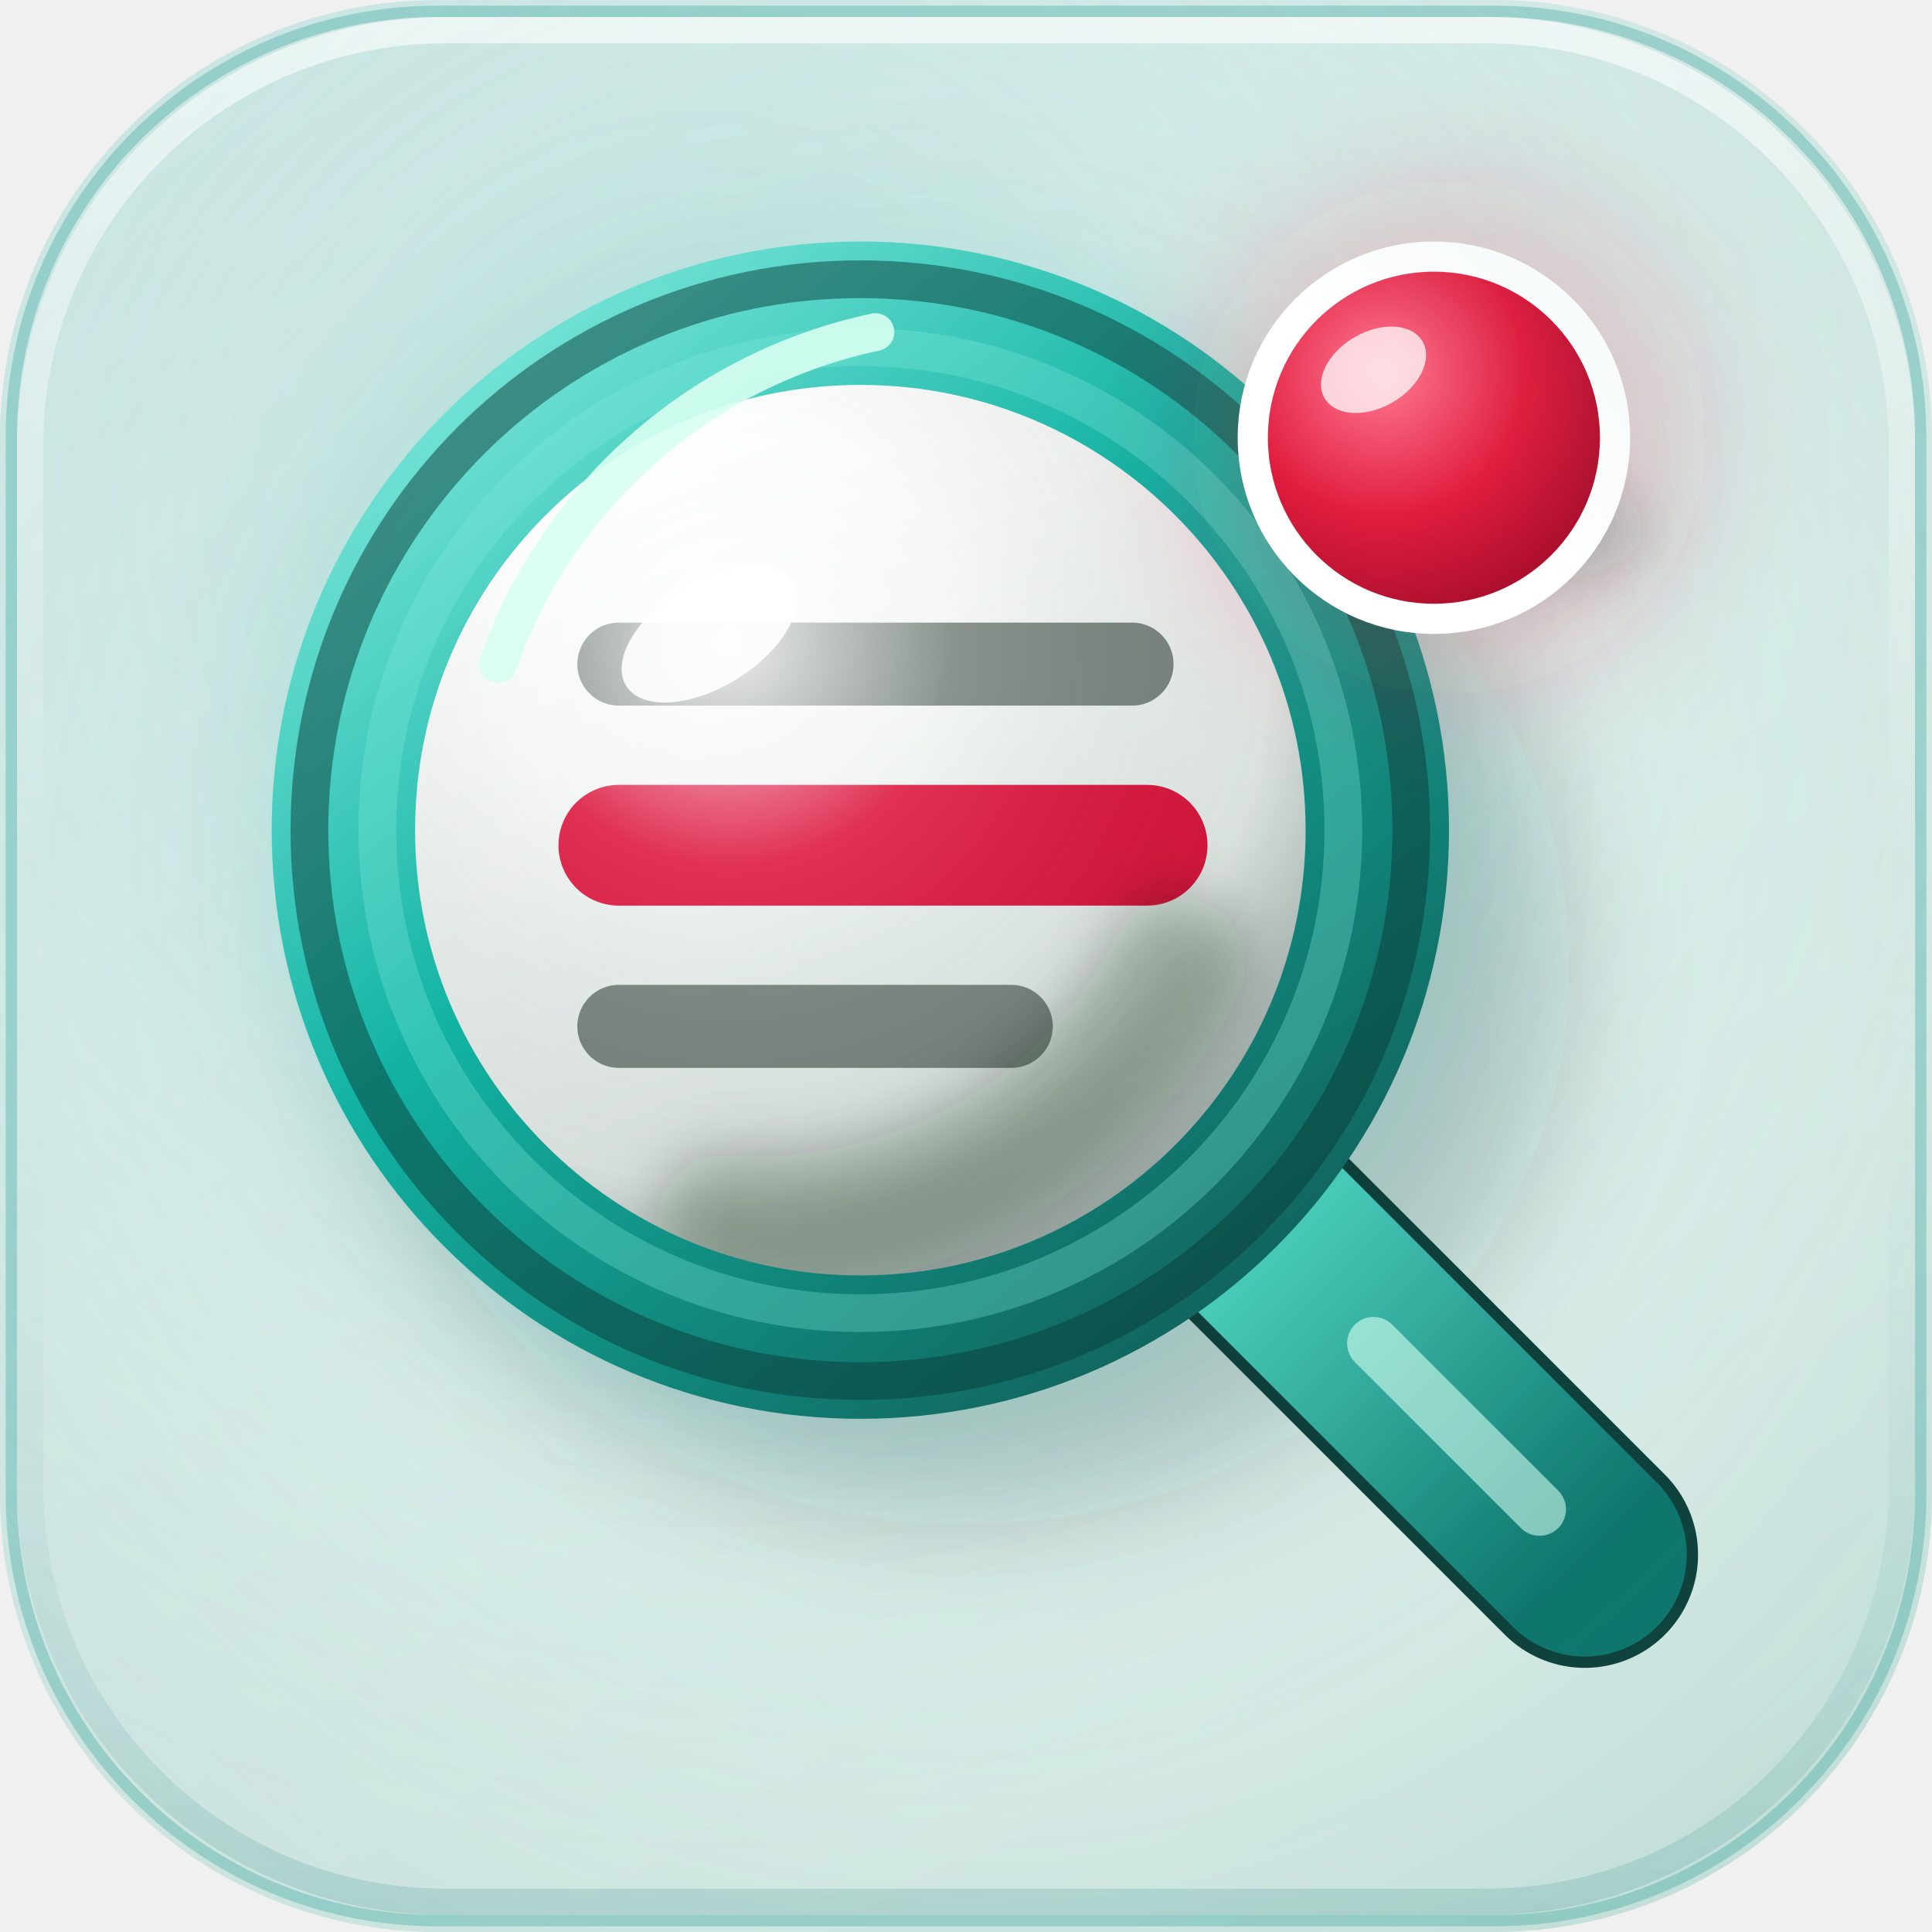
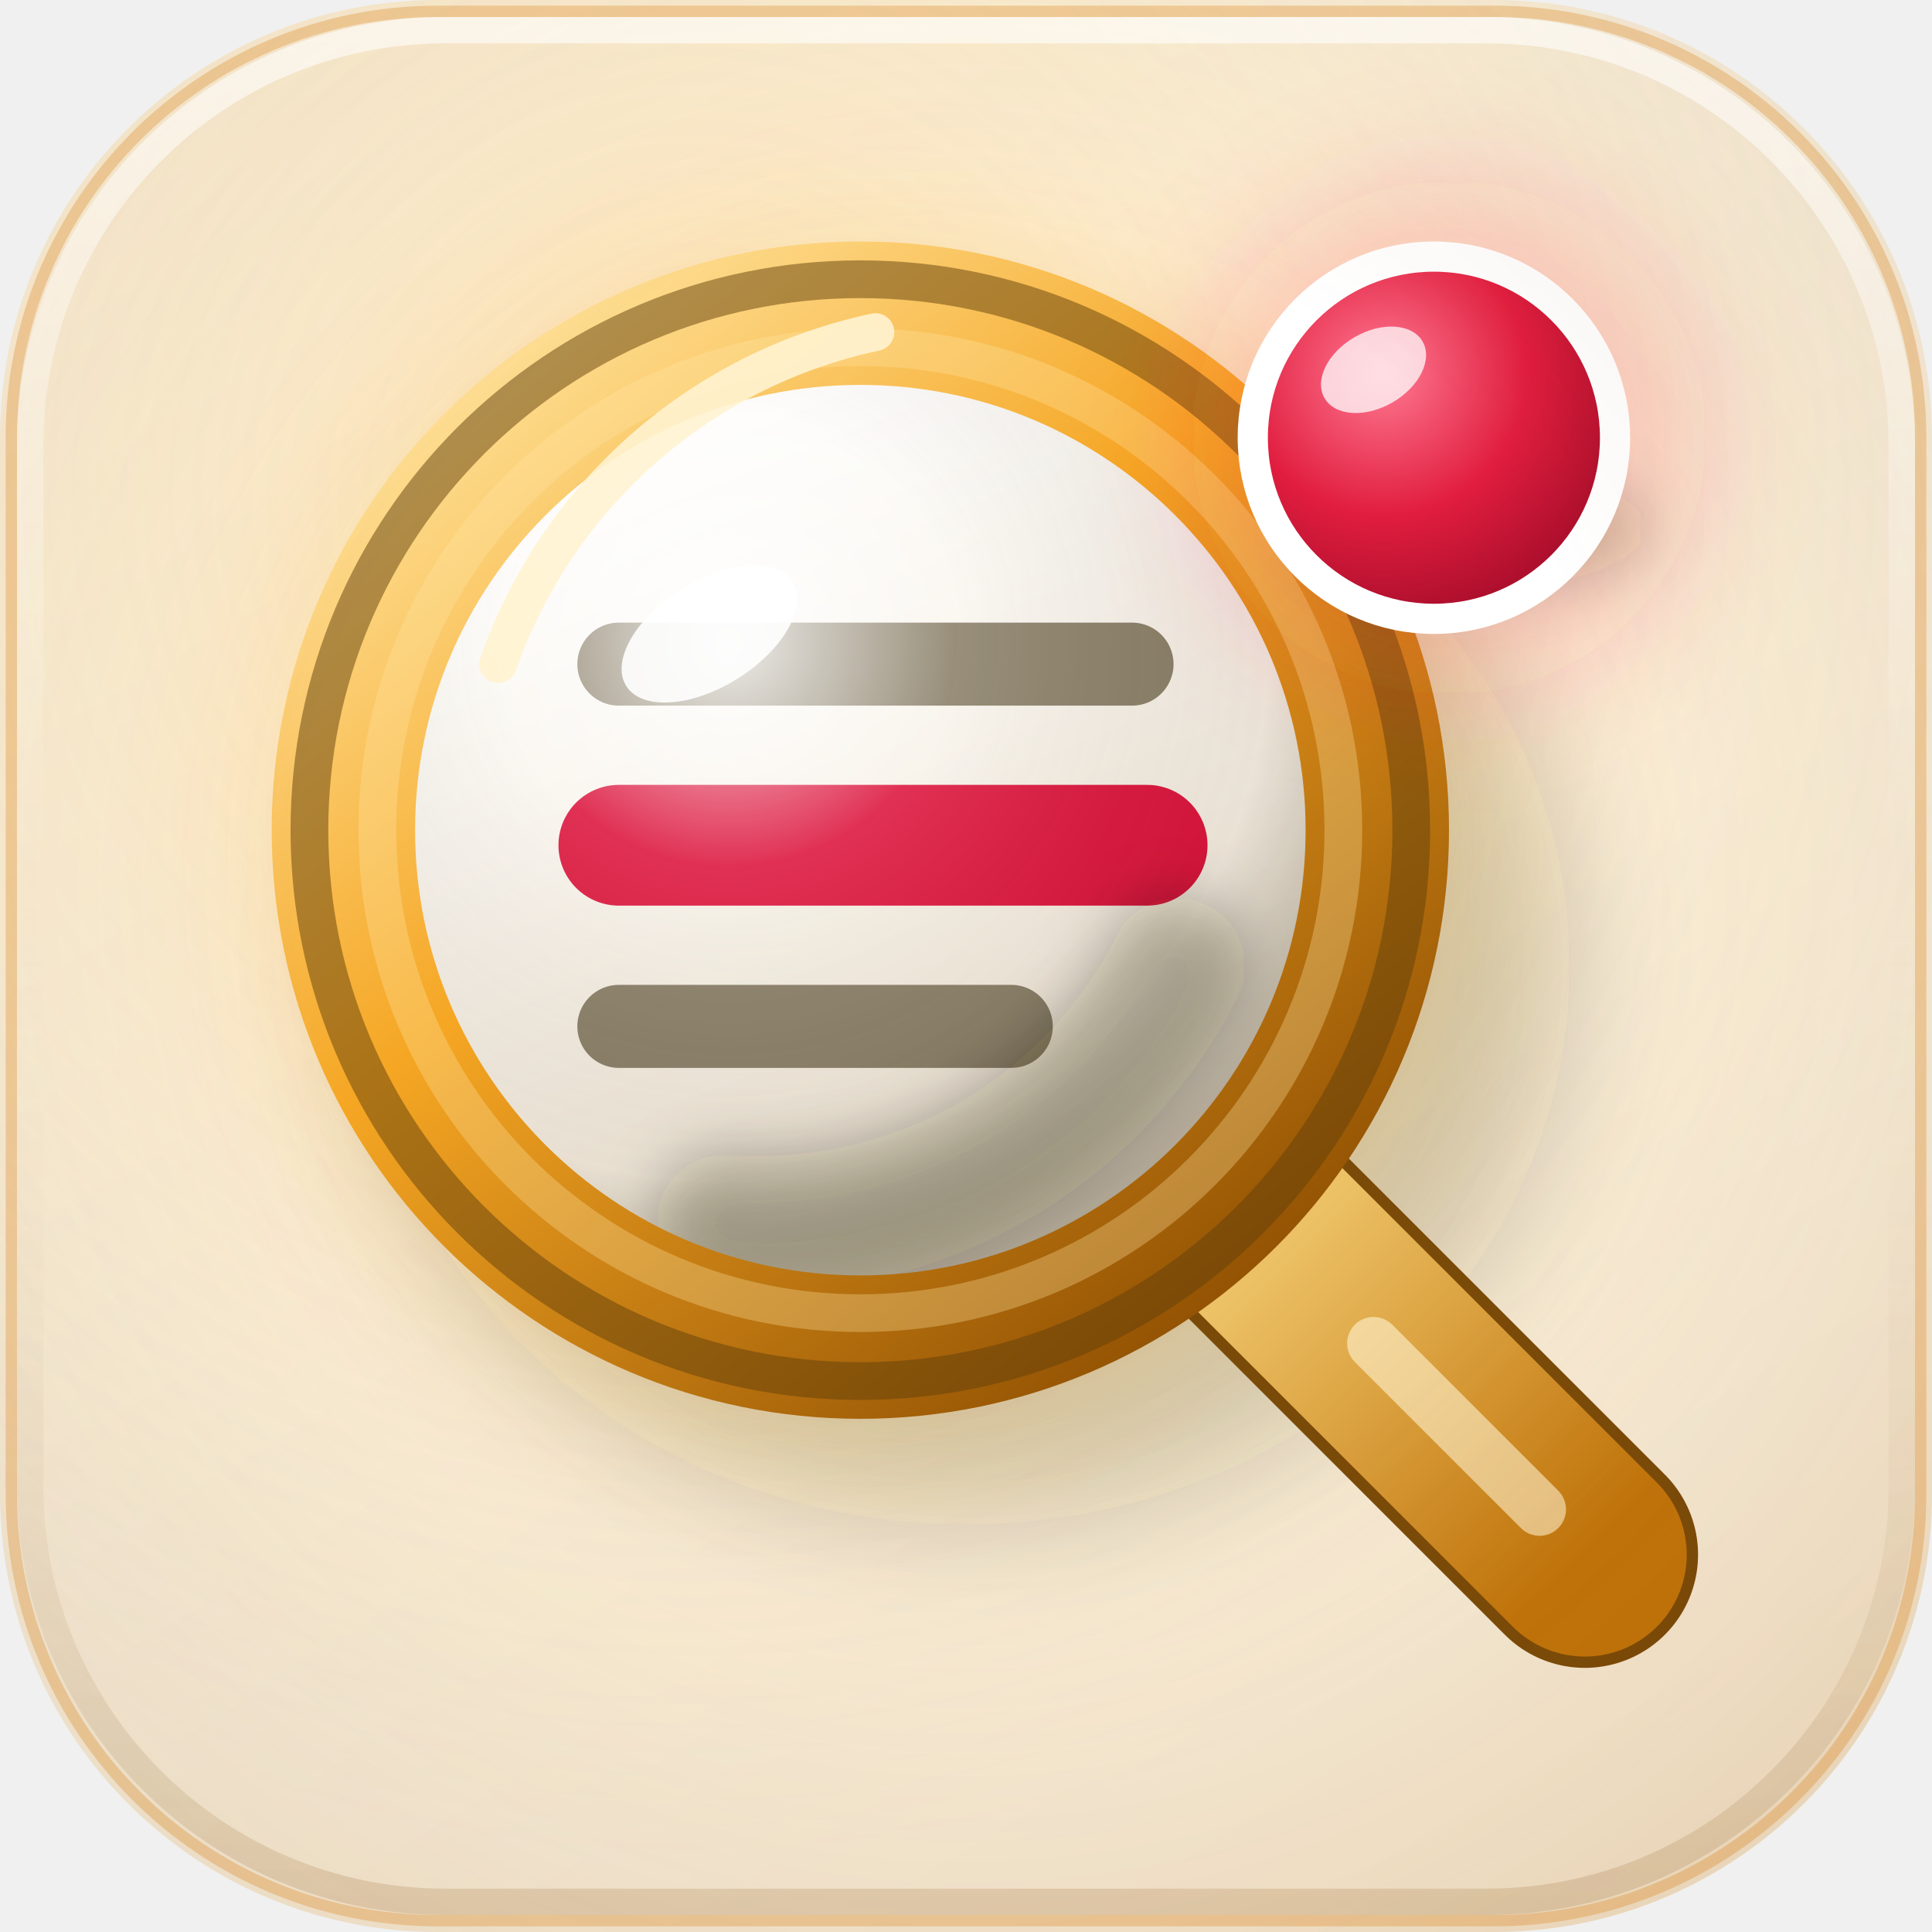
<svg xmlns="http://www.w3.org/2000/svg" viewBox="0 0 256 256" width="256" height="256" role="img" aria-label="Contract Scanner">
  <defs>
    <linearGradient id="tile" x1="0.2" y1="0" x2="0.8" y2="1">
-       <stop offset="0%" stop-color="#f4faf9" />
-       <stop offset="100%" stop-color="#d8ebe6" />
+       <stop offset="0%" stop-color="#fffdf6" />
+       <stop offset="100%" stop-color="#f6e7cf" />
    </linearGradient>
    <radialGradient id="backglow" cx="36%" cy="26%" r="70%">
-       <stop offset="0%" stop-color="#0d9488" stop-opacity="0.20" />
-       <stop offset="100%" stop-color="#0d9488" stop-opacity="0" />
+       <stop offset="0%" stop-color="#f59e0b" stop-opacity="0.22" />
+       <stop offset="100%" stop-color="#f59e0b" stop-opacity="0" />
    </radialGradient>
    <radialGradient id="vignette" cx="50%" cy="46%" r="62%">
-       <stop offset="55%" stop-color="#0f766e" stop-opacity="0" />
-       <stop offset="100%" stop-color="#0f766e" stop-opacity="0.10" />
+       <stop offset="55%" stop-color="#7a4400" stop-opacity="0" />
+       <stop offset="100%" stop-color="#7a4400" stop-opacity="0.10" />
    </radialGradient>
    <linearGradient id="bevel" x1="0" y1="0" x2="0" y2="1">
      <stop offset="0%" stop-color="#ffffff" stop-opacity="0.6" />
      <stop offset="45%" stop-color="#ffffff" stop-opacity="0" />
-       <stop offset="100%" stop-color="#0f766e" stop-opacity="0.16" />
+       <stop offset="100%" stop-color="#7a4400" stop-opacity="0.16" />
    </linearGradient>
    <linearGradient id="ring" x1="0.1" y1="0" x2="0.9" y2="1">
-       <stop offset="0%" stop-color="#7fe9dd" />
-       <stop offset="42%" stop-color="#12b3a3" />
-       <stop offset="100%" stop-color="#115e58" />
+       <stop offset="0%" stop-color="#ffe6a3" />
+       <stop offset="42%" stop-color="#f5a623" />
+       <stop offset="100%" stop-color="#8a4b00" />
    </linearGradient>
    <linearGradient id="handle" x1="0" y1="0" x2="1" y2="1">
-       <stop offset="0%" stop-color="#5eead4" />
-       <stop offset="100%" stop-color="#0f766e" />
+       <stop offset="0%" stop-color="#fde08a" />
+       <stop offset="100%" stop-color="#c2740a" />
    </linearGradient>
    <radialGradient id="glass" cx="36%" cy="30%" r="80%">
      <stop offset="0%" stop-color="#ffffff" stop-opacity="0.85" />
      <stop offset="30%" stop-color="#ffffff" stop-opacity="0.12" />
-       <stop offset="72%" stop-color="#0a1f1c" stop-opacity="0.06" />
-       <stop offset="100%" stop-color="#02110f" stop-opacity="0.4" />
+       <stop offset="72%" stop-color="#2a1c08" stop-opacity="0.06" />
+       <stop offset="100%" stop-color="#1a1004" stop-opacity="0.4" />
    </radialGradient>
    <linearGradient id="lens" x1="0.3" y1="0" x2="0.7" y2="1">
      <stop offset="0%" stop-color="#ffffff" />
-       <stop offset="100%" stop-color="#d8e3de" />
+       <stop offset="100%" stop-color="#efe4d0" />
    </linearGradient>
    <radialGradient id="badge" cx="36%" cy="32%" r="72%">
      <stop offset="0%" stop-color="#ff7a92" />
      <stop offset="55%" stop-color="#e11d3f" />
      <stop offset="100%" stop-color="#a60d2a" />
    </radialGradient>
    <filter id="b4" x="-60%" y="-60%" width="220%" height="220%">
      <feGaussianBlur stdDeviation="4" />
    </filter>
    <filter id="b8" x="-60%" y="-60%" width="220%" height="220%">
      <feGaussianBlur stdDeviation="8" />
    </filter>
  </defs>
  <rect width="256" height="256" rx="58" fill="url(#tile)" />
  <rect width="256" height="256" rx="58" fill="url(#backglow)" />
-   <ellipse cx="128" cy="128" rx="80" ry="74" fill="#0f2a26" fill-opacity="0.18" filter="url(#b8)" />
-   <circle cx="114" cy="110" r="82" fill="#0d9488" fill-opacity="0.10" filter="url(#b8)" />
-   <line x1="150" y1="146" x2="210" y2="206" stroke="#0f3f3a" stroke-width="30" stroke-linecap="round" />
+   <ellipse cx="128" cy="128" rx="80" ry="74" fill="#2a1c0f" fill-opacity="0.18" filter="url(#b8)" />
+   <circle cx="114" cy="110" r="82" fill="#f59e0b" fill-opacity="0.12" filter="url(#b8)" />
+   <line x1="150" y1="146" x2="210" y2="206" stroke="#7a4a08" stroke-width="30" stroke-linecap="round" />
  <line x1="153" y1="149" x2="210" y2="206" stroke="url(#handle)" stroke-width="27" stroke-linecap="round" />
-   <line x1="182" y1="178" x2="204" y2="200" stroke="#d7fff1" stroke-opacity="0.6" stroke-width="7" stroke-linecap="round" />
+   <line x1="182" y1="178" x2="204" y2="200" stroke="#fff3d1" stroke-opacity="0.6" stroke-width="7" stroke-linecap="round" />
  <clipPath id="lc">
    <circle cx="114" cy="110" r="62" />
  </clipPath>
  <g clip-path="url(#lc)">
    <circle cx="114" cy="110" r="62" fill="url(#lens)" />
-     <path d="M82 88 H150" stroke="#79847e" stroke-width="11" stroke-linecap="round" />
+     <path d="M82 88 H150" stroke="#8a7f68" stroke-width="11" stroke-linecap="round" />
    <path d="M82 112 H152" stroke="#dc143c" stroke-width="16" stroke-linecap="round" />
-     <path d="M82 136 H134" stroke="#79847e" stroke-width="11" stroke-linecap="round" />
+     <path d="M82 136 H134" stroke="#8a7f68" stroke-width="11" stroke-linecap="round" />
    <circle cx="114" cy="110" r="62" fill="url(#glass)" />
-     <path d="M156 128 A62 62 0 0 1 96 162" fill="none" stroke="#02140f" stroke-opacity="0.3" stroke-width="18" stroke-linecap="round" filter="url(#b4)" />
+     <path d="M156 128 A62 62 0 0 1 96 162" fill="none" stroke="#241605" stroke-opacity="0.3" stroke-width="18" stroke-linecap="round" filter="url(#b4)" />
    <ellipse cx="94" cy="84" rx="13" ry="7" fill="#ffffff" fill-opacity="0.9" transform="rotate(-32 94 84)" />
  </g>
-   <circle cx="114" cy="110" r="75" fill="none" stroke="#06322e" stroke-width="4" />
-   <circle cx="114" cy="110" r="62" fill="none" stroke="#06322e" stroke-width="4" />
+   <circle cx="114" cy="110" r="75" fill="none" stroke="#5a3a08" stroke-width="4" />
+   <circle cx="114" cy="110" r="62" fill="none" stroke="#5a3a08" stroke-width="4" />
  <circle cx="114" cy="110" r="68.5" fill="none" stroke="url(#ring)" stroke-width="19" />
-   <circle cx="114" cy="110" r="64" fill="none" stroke="#7fe9dd" stroke-opacity="0.32" stroke-width="5" />
-   <circle cx="114" cy="110" r="73" fill="none" stroke="#0a3d38" stroke-opacity="0.5" stroke-width="5" />
-   <path d="M66 88 A68 68 0 0 1 116 44" fill="none" stroke="#d7fff1" stroke-opacity="0.9" stroke-width="5" stroke-linecap="round" />
+   <circle cx="114" cy="110" r="64" fill="none" stroke="#ffe6a3" stroke-opacity="0.32" stroke-width="5" />
+   <circle cx="114" cy="110" r="73" fill="none" stroke="#63410a" stroke-opacity="0.5" stroke-width="5" />
+   <path d="M66 88 A68 68 0 0 1 116 44" fill="none" stroke="#fff3d1" stroke-opacity="0.9" stroke-width="5" stroke-linecap="round" />
  <circle cx="192" cy="58" r="34" fill="#ff2b50" fill-opacity="0.18" filter="url(#b8)" />
-   <ellipse cx="196" cy="70" rx="22" ry="8" fill="#0f2a26" fill-opacity="0.22" filter="url(#b4)" />
+   <ellipse cx="196" cy="70" rx="22" ry="8" fill="#2a1c0f" fill-opacity="0.22" filter="url(#b4)" />
  <circle cx="190" cy="58" r="24" fill="url(#badge)" stroke="#ffffff" stroke-width="4" />
  <ellipse cx="182" cy="49" rx="7.5" ry="5" fill="#ffffff" fill-opacity="0.75" transform="rotate(-30 182 49)" />
  <rect width="256" height="256" rx="58" fill="url(#vignette)" />
  <rect x="4" y="4" width="248" height="248" rx="55" fill="none" stroke="url(#bevel)" stroke-width="3.5" />
-   <rect x="1.5" y="1.5" width="253" height="253" rx="56.5" fill="none" stroke="#0d9488" stroke-opacity="0.28" stroke-width="1.5" />
+   <rect x="1.5" y="1.5" width="253" height="253" rx="56.5" fill="none" stroke="#d97706" stroke-opacity="0.28" stroke-width="1.5" />
</svg>
